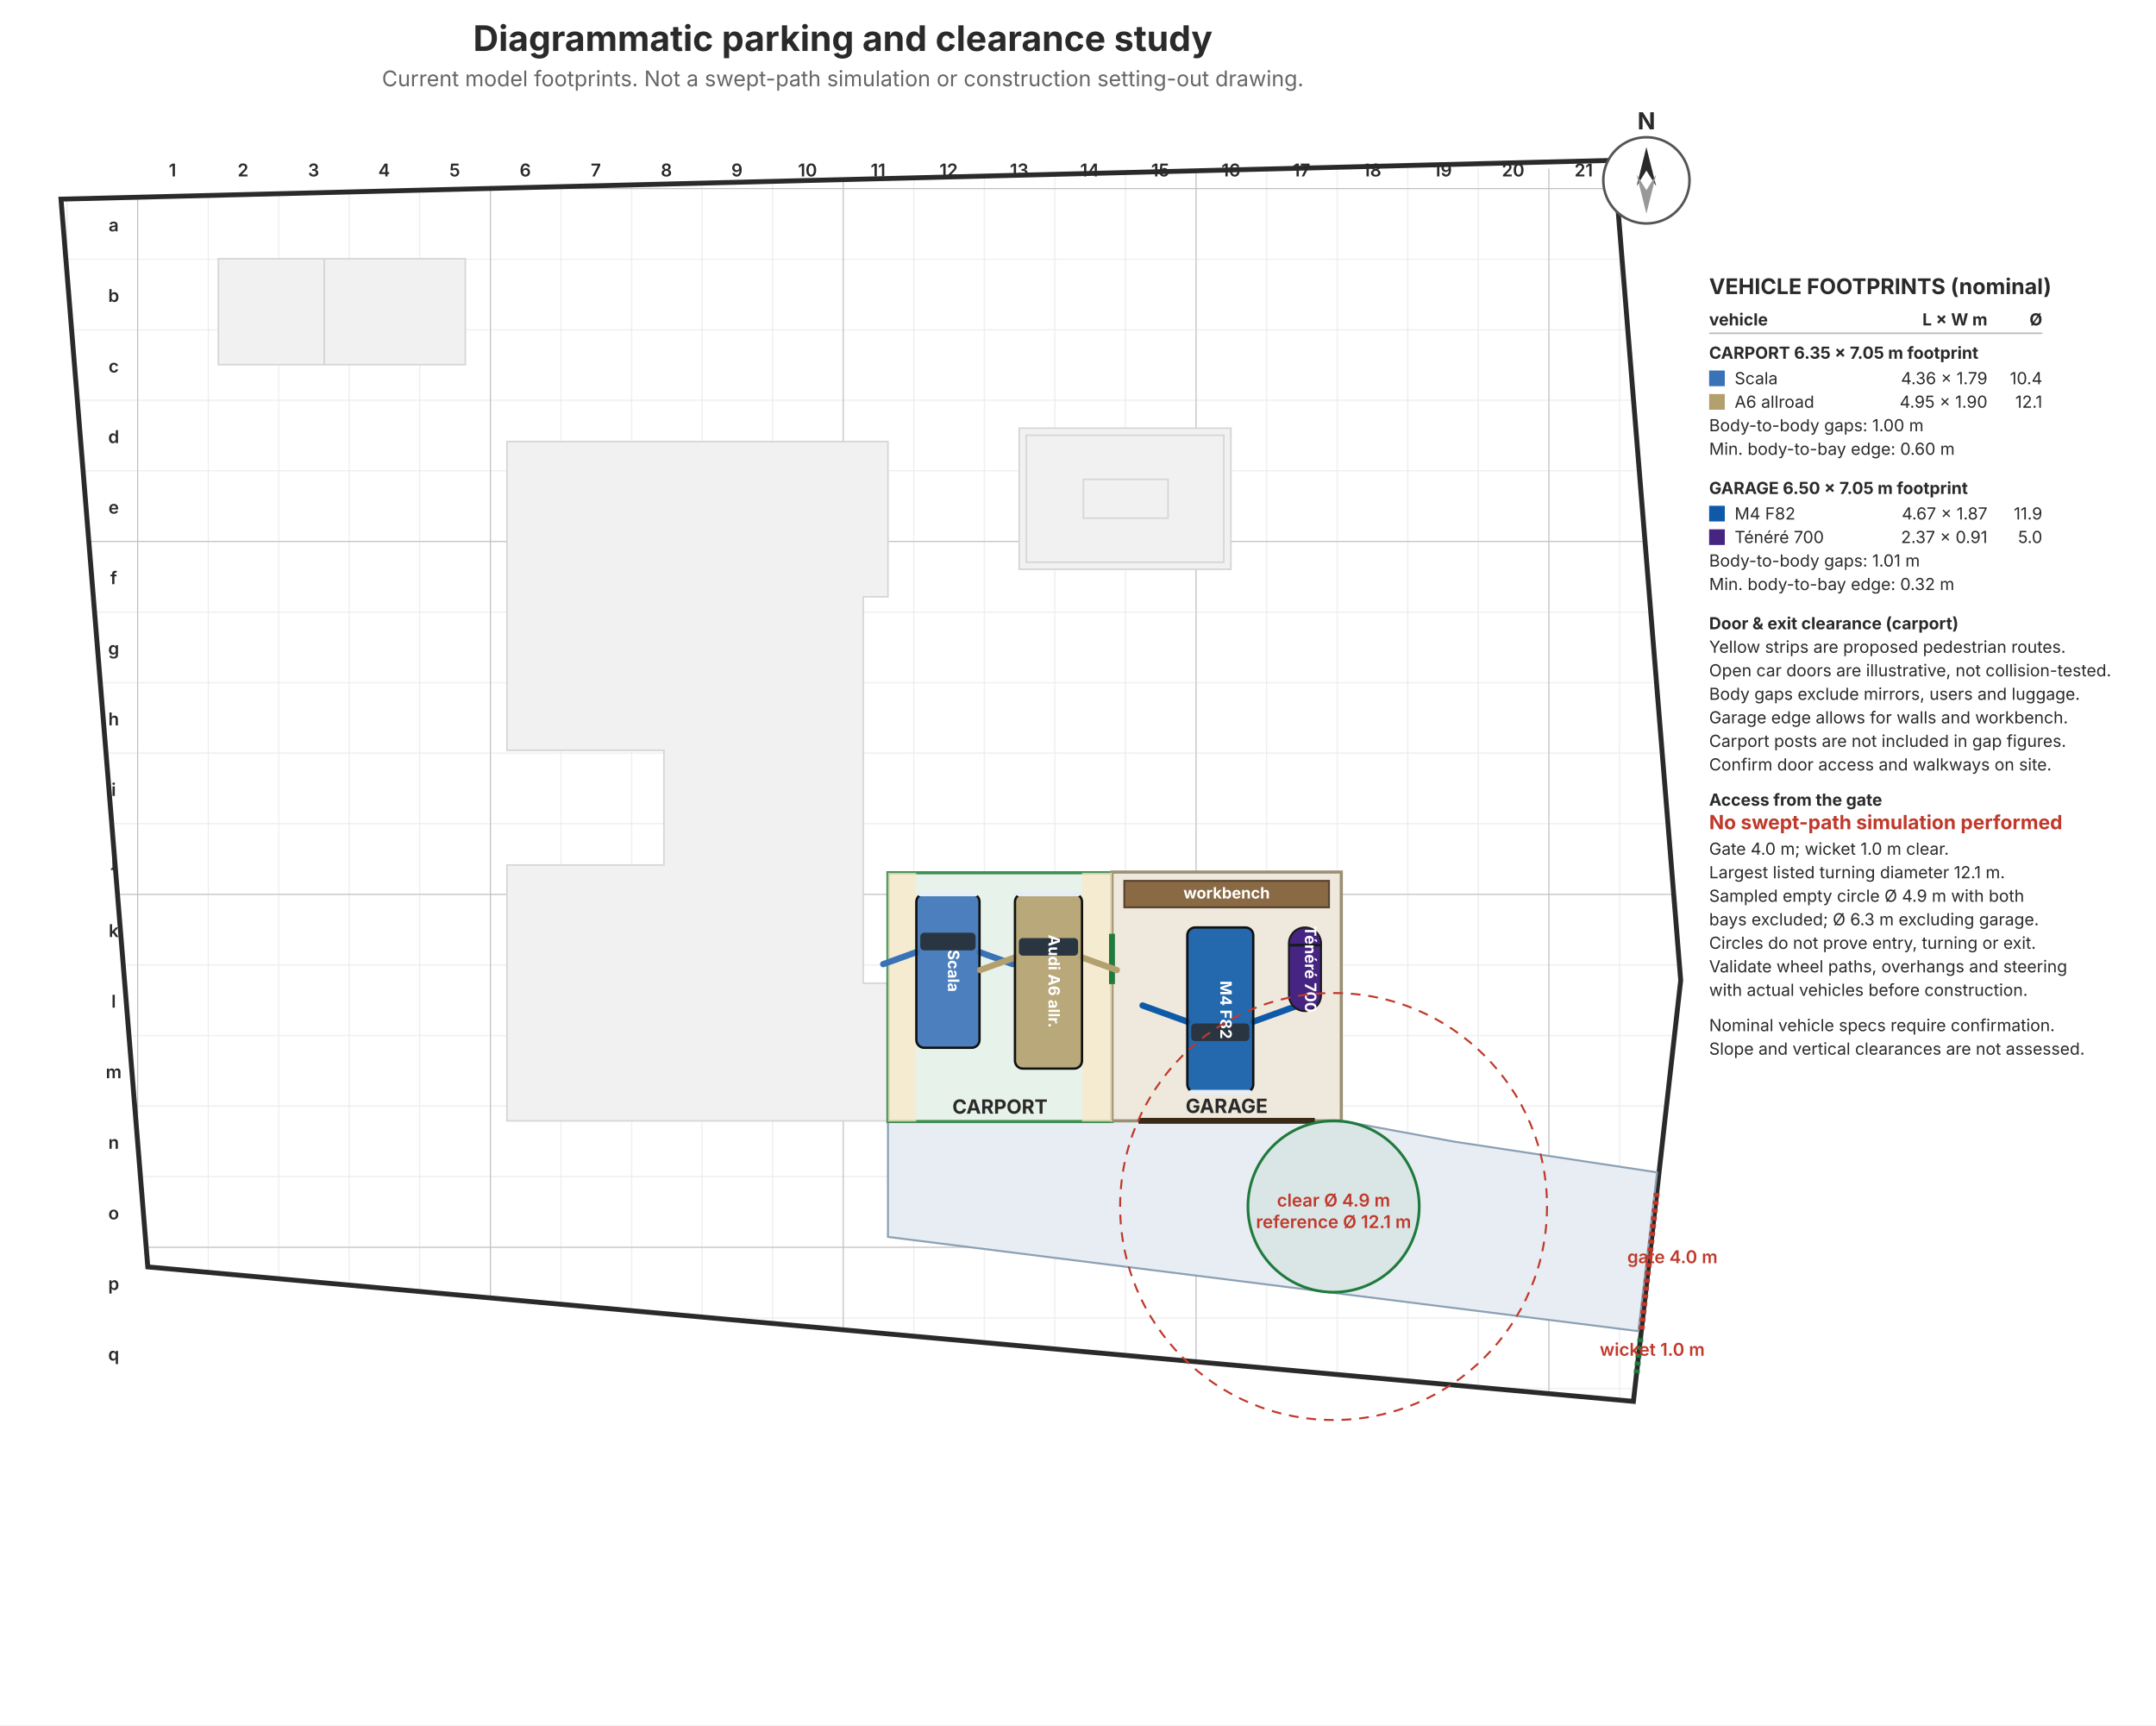
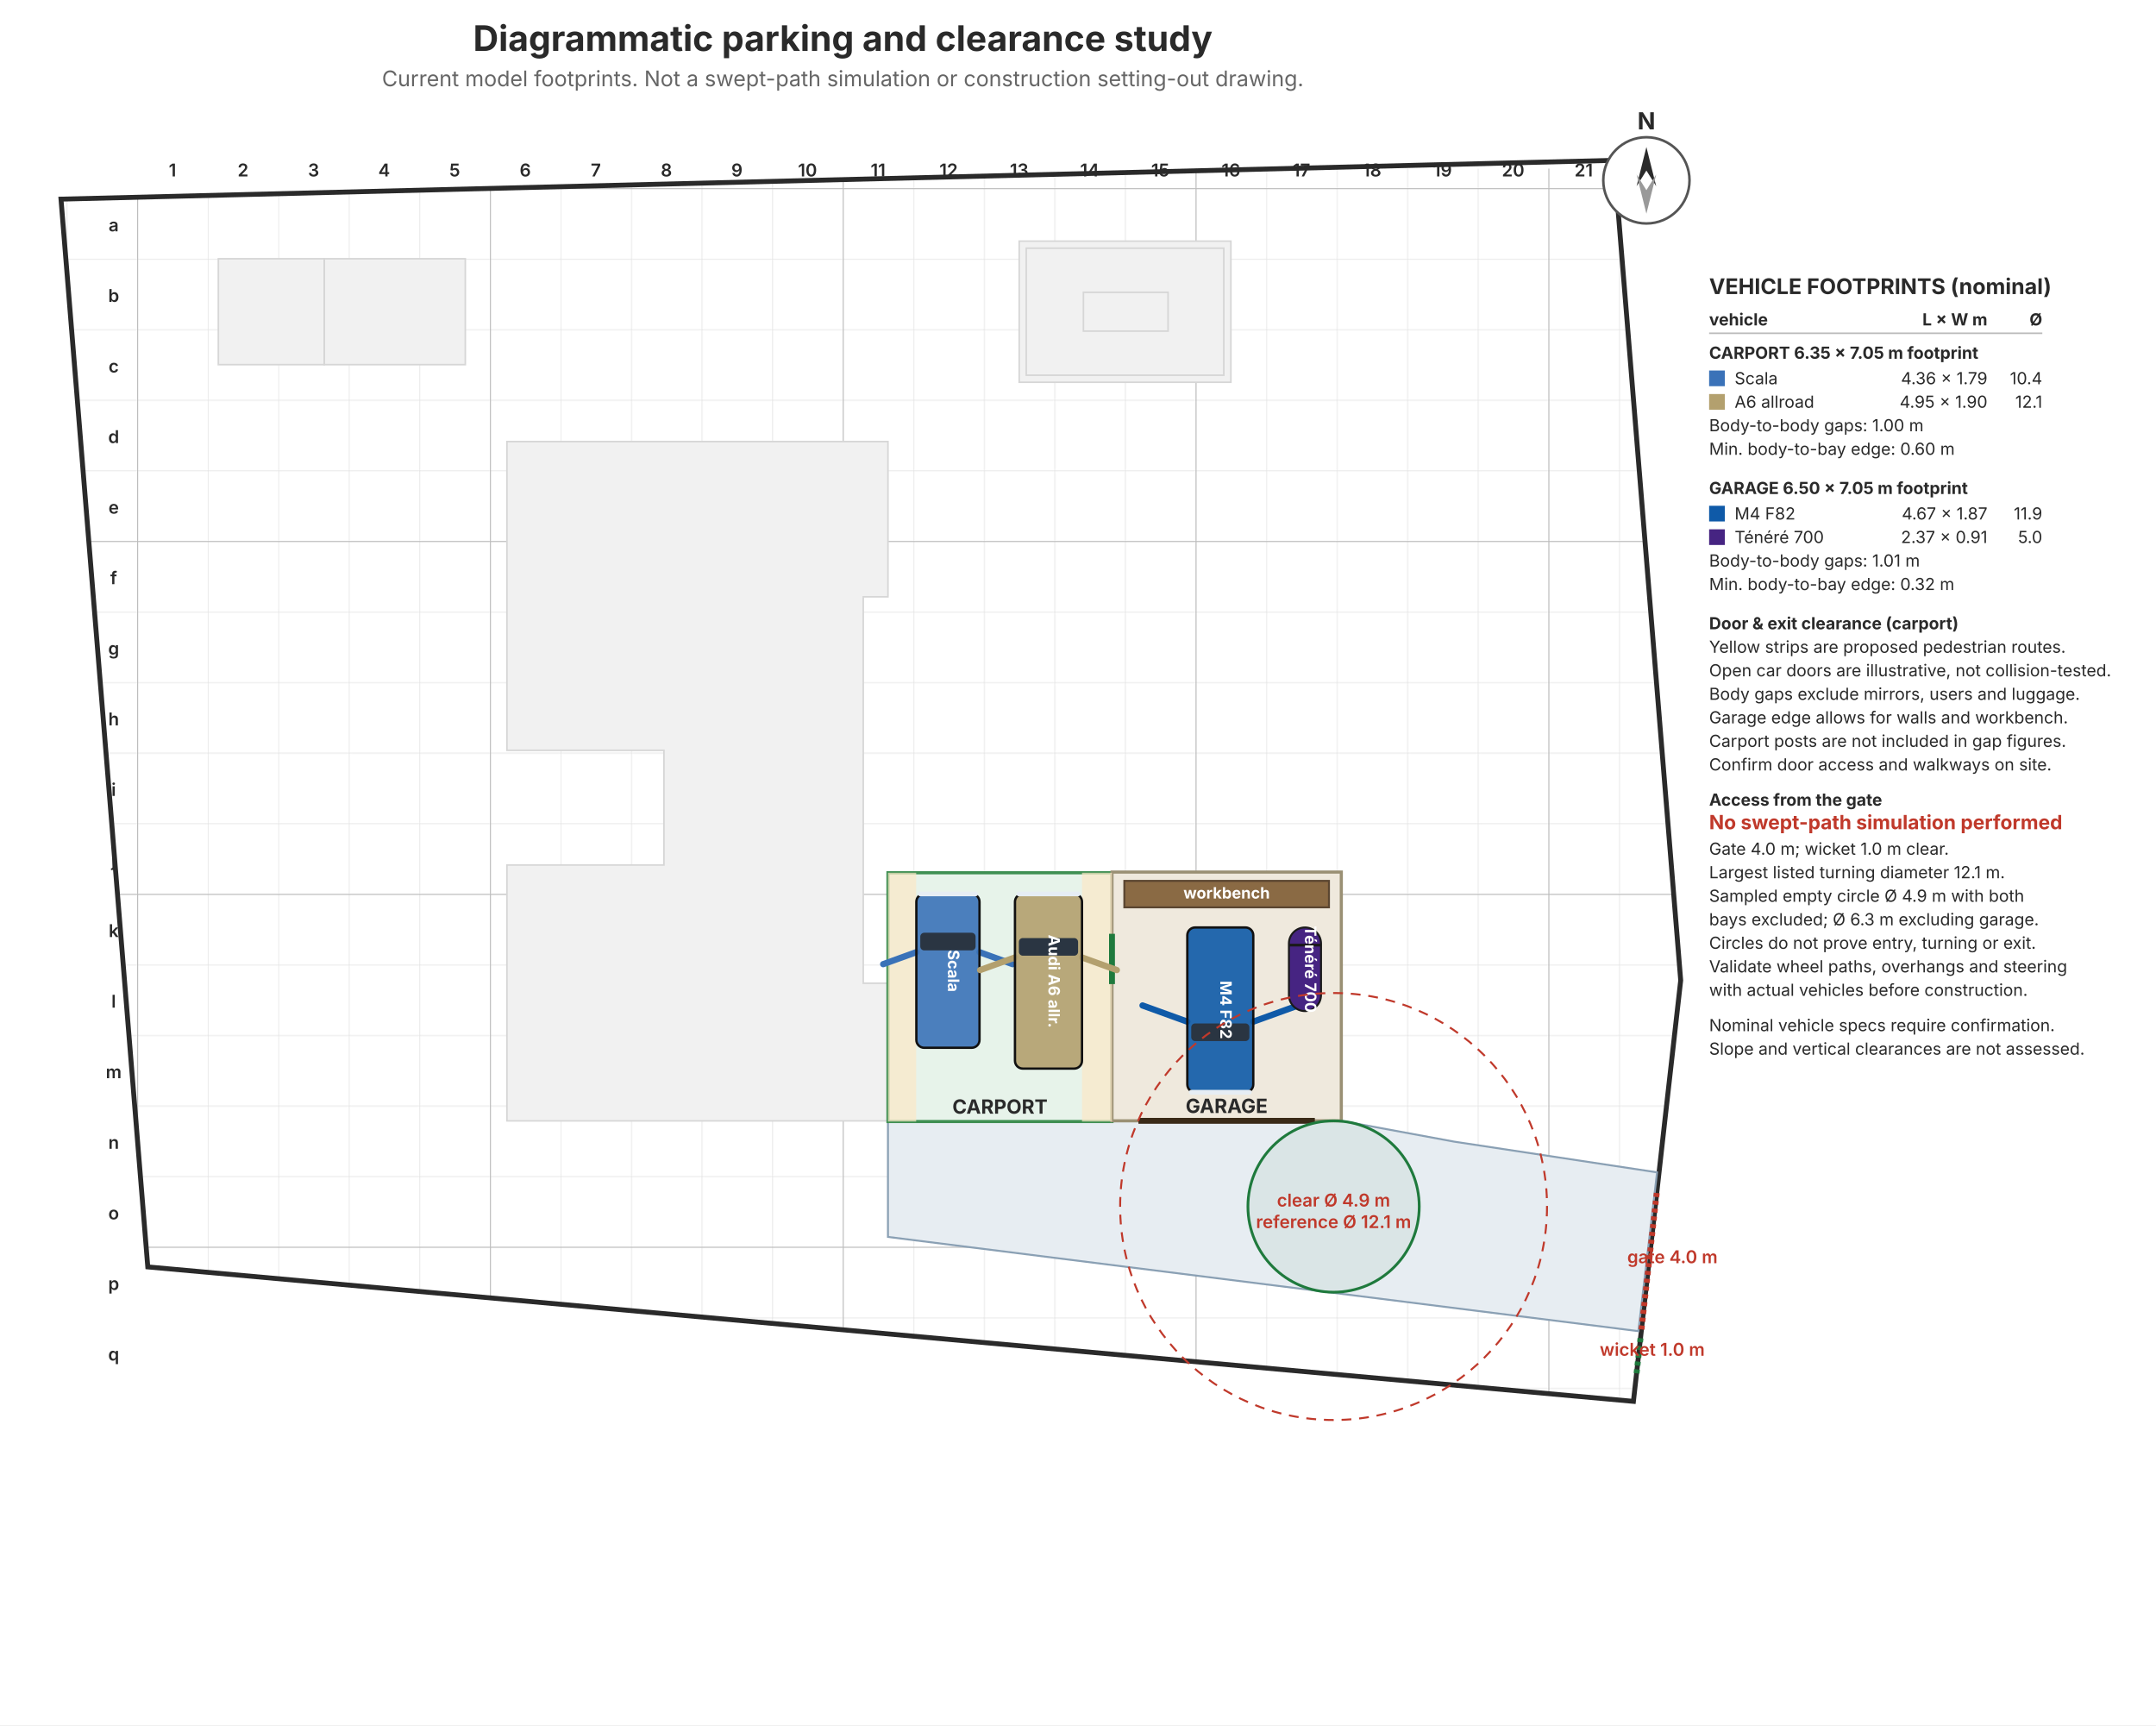
<svg xmlns="http://www.w3.org/2000/svg" viewBox="0 0 1100 880" font-family="-apple-system, BlinkMacSystemFont, sans-serif">
  <defs>
    <pattern id="cg" width="36" height="36" patternUnits="userSpaceOnUse">
      <path d="M 36 0 L 0 0 0 36" fill="none" stroke="#e2e2e2" stroke-width="0.6" />
    </pattern>
    <pattern id="mg" width="180" height="180" patternUnits="userSpaceOnUse">
      <rect width="180" height="180" fill="url(#cg)" />
      <path d="M 180 0 L 0 0 0 180" fill="none" stroke="#bcbcbc" stroke-width="1" />
    </pattern>
    <clipPath id="plot">
      <polygon points="-38.88,5.58 753.48,-14.22 787.5,404.1 779.4,475.74 763.38,618.84 5.4,550.26" />
    </clipPath>
    <marker id="arrow" markerWidth="9" markerHeight="9" refX="7" refY="4.5" orient="auto">
      <path d="M0,0 L9,4.5 L0,9 z" fill="#c0392b" />
    </marker>
  </defs>
  <style>
    text{font-family:-apple-system,sans-serif;fill:#2a2a2a}
    .title{font-size:18px;font-weight:700;text-anchor:middle}
    .sub{font-size:11px;fill:#666;text-anchor:middle}
    .axis{font-size:9px;fill:#777;text-anchor:middle;font-weight:600}
    .bay{font-size:10px;font-weight:700}
    .vlbl{font-size:8px;font-weight:700;fill:#fff}
    .dim{font-size:9px;fill:#c0392b;text-anchor:middle;font-weight:600}
    .ph{font-size:11px;font-weight:700}
    .pt{font-size:8.5px}
    .ok{font-size:10px;font-weight:700;fill:#1f7a3d}
    .bad{font-size:10px;font-weight:700;fill:#c0392b}
  </style>
  <rect width="1100" height="880" fill="white" />
  <text x="430" y="26" class="title">Diagrammatic parking and clearance study</text>
  <text x="430" y="44" class="sub">Current model footprints. Not a swept-path simulation or construction setting-out drawing.</text>
  <g transform="translate(70, 96)">
    <g clip-path="url(#plot)">
      <rect x="-50" y="-10" width="900" height="720" fill="url(#mg)" />
    </g>
    <polygon points="-38.88,5.58 753.48,-14.22 787.5,404.1 779.4,475.74 763.38,618.84 5.4,550.26" fill="none" stroke="#2a2a2a" stroke-width="2.5" />
    <g class="axis">
      <text x="18" y="-6">1</text>
      <text x="54" y="-6">2</text>
      <text x="90" y="-6">3</text>
      <text x="126" y="-6">4</text>
      <text x="162" y="-6">5</text>
      <text x="198" y="-6">6</text>
      <text x="234" y="-6">7</text>
      <text x="270" y="-6">8</text>
      <text x="306" y="-6">9</text>
      <text x="342" y="-6">10</text>
      <text x="378" y="-6">11</text>
      <text x="414" y="-6">12</text>
      <text x="450" y="-6">13</text>
      <text x="486" y="-6">14</text>
      <text x="522" y="-6">15</text>
      <text x="558" y="-6">16</text>
      <text x="594" y="-6">17</text>
      <text x="630" y="-6">18</text>
      <text x="666" y="-6">19</text>
      <text x="702" y="-6">20</text>
      <text x="738" y="-6">21</text>
      <text x="774" y="-6">22</text>
    </g>
    <g class="axis">
      <text x="-12" y="22">a</text>
      <text x="-12" y="58">b</text>
      <text x="-12" y="94">c</text>
      <text x="-12" y="130">d</text>
      <text x="-12" y="166">e</text>
      <text x="-12" y="202">f</text>
      <text x="-12" y="238">g</text>
      <text x="-12" y="274">h</text>
      <text x="-12" y="310">i</text>
      <text x="-12" y="346">j</text>
      <text x="-12" y="382">k</text>
      <text x="-12" y="418">l</text>
      <text x="-12" y="454">m</text>
      <text x="-12" y="490">n</text>
      <text x="-12" y="526">o</text>
      <text x="-12" y="562">p</text>
      <text x="-12" y="598">q</text>
    </g>
    <g clip-path="url(#plot)" fill="#f1f1f1" stroke="#d6d6d6" stroke-width="0.8">
      <polygon points="188.64,129.24 383.04,129.24 383.04,208.44 370.44,208.44 370.44,405.54 383.04,405.54 383.04,475.74 188.64,475.74 188.64,345.24 268.74,345.24 268.74,286.74 188.64,286.74" />
      <rect x="95.4" y="36" width="72" height="54" />
      <rect x="41.4" y="36" width="54" height="54" />
-       <rect x="450" y="122.4" width="108" height="72" />
-       <rect x="453.6" y="126" width="100.8" height="64.8" />
-       <rect x="482.76" y="148.5" width="43.2" height="19.8" />
+       <rect x="450" y="27" width="108" height="72" />
+       <rect x="453.6" y="30.6" width="100.8" height="64.8" />
+       <rect x="482.76" y="53.1" width="43.2" height="19.8" />
    </g>
    <polygon points="383.04,349.2 497.34,349.2 497.34,475.74 614.34,475.74 671.94,486.36 775.44,502.02 765.9,583.02 383.04,534.96" fill="#e7edf2" stroke="#8aa0b4" stroke-width="1" />
    <rect x="383.04" y="349.2" width="114.3" height="126.9" fill="#e7f3ea" stroke="#3f8f52" stroke-width="1.6" />
    <rect x="497.34" y="348.84" width="117" height="126.9" fill="#efe9dd" stroke="#9a9074" stroke-width="1.6" />
    <line x1="510.84" y1="475.74" x2="600.84" y2="475.74" stroke="#3a2a18" stroke-width="3" />
    <text x="440.19" y="472.1" class="bay" fill="#2f6f43" text-anchor="middle">CARPORT</text>
    <text x="555.84" y="471.74" class="bay" fill="#7a6f52" text-anchor="middle">GARAGE</text>
    <rect x="503.64" y="353.34" width="104.4" height="13.5" fill="#8a6a44" stroke="#5a4530" stroke-width="1" />
    <text x="555.84" y="362.34" class="vlbl" text-anchor="middle" fill="#fff">workbench</text>
    <rect x="383.04" y="349.2" width="14.4" height="126.9" fill="#fbe9c7" fill-opacity="0.7" />
    <rect x="482.04" y="349.2" width="15.3" height="126.9" fill="#fbe9c7" fill-opacity="0.7" />
    <line x1="497.34" y1="380.34" x2="497.34" y2="405.99" stroke="#1f7a3d" stroke-width="3" />
    <g transform="translate(413.64,399.24)">
      <line x1="-16.11" y1="-9.54" x2="-33.03" y2="-3.42" stroke="#3a72b8" stroke-width="3.2" stroke-linecap="round" />
      <line x1="16.11" y1="-9.54" x2="33.03" y2="-3.42" stroke="#3a72b8" stroke-width="3.2" stroke-linecap="round" />
      <rect x="-16.11" y="-39.24" width="32.22" height="78.48" rx="4" fill="#3a72b8" fill-opacity="0.9" stroke="#111" stroke-width="1.2" />
      <rect x="-14.11" y="-19.44" width="28.22" height="9" rx="2" fill="#2a3542" />
      <line x1="-14.11" y1="-39.24" x2="14.11" y2="-39.24" stroke="#e6edf4" stroke-width="2.4" stroke-linecap="round" />
    </g>
    <text x="413.64" y="399.24" class="vlbl" text-anchor="middle" transform="rotate(90 413.64 399.24)">Scala</text>
    <g transform="translate(464.94,404.55)">
      <line x1="-17.1" y1="-12.15" x2="-34.866" y2="-5.724" stroke="#b3a06e" stroke-width="3.2" stroke-linecap="round" />
      <line x1="17.1" y1="-12.15" x2="34.866" y2="-5.724" stroke="#b3a06e" stroke-width="3.2" stroke-linecap="round" />
      <rect x="-17.1" y="-44.55" width="34.2" height="89.1" rx="4" fill="#b3a06e" fill-opacity="0.9" stroke="#111" stroke-width="1.2" />
      <rect x="-15.1" y="-22.05" width="30.2" height="9" rx="2" fill="#2a3542" />
      <line x1="-15.1" y1="-44.55" x2="15.1" y2="-44.55" stroke="#e6edf4" stroke-width="2.4" stroke-linecap="round" />
    </g>
    <text x="464.94" y="404.55" class="vlbl" text-anchor="middle" transform="rotate(90 464.94 404.55)">Audi A6 allr.</text>
    <g transform="translate(552.6,419.13)">
      <line x1="-16.83" y1="6.03" x2="-39.672" y2="-2.232" stroke="#0f5aa8" stroke-width="3.2" stroke-linecap="round" />
      <line x1="16.83" y1="6.03" x2="39.672" y2="-2.232" stroke="#0f5aa8" stroke-width="3.2" stroke-linecap="round" />
      <rect x="-16.83" y="-42.03" width="33.66" height="84.06" rx="4" fill="#0f5aa8" fill-opacity="0.9" stroke="#111" stroke-width="1.2" />
      <rect x="-14.83" y="6.93" width="29.66" height="9" rx="2" fill="#2a3542" />
      <line x1="-14.83" y1="42.03" x2="14.83" y2="42.03" stroke="#e6edf4" stroke-width="2.4" stroke-linecap="round" />
    </g>
    <text x="552.6" y="419.13" class="vlbl" text-anchor="middle" transform="rotate(90 552.6 419.13)">M4 F82</text>
    <g transform="translate(595.8,398.43)">
      <rect x="-8.19" y="-21.33" width="16.38" height="42.66" rx="8.19" fill="#462482" stroke="#1a1a1a" stroke-width="1" />
      <line x1="-8.1" y1="-12.33" x2="8.1" y2="-12.33" stroke="#1a1a1a" stroke-width="1.4" />
    </g>
    <text x="595.8" y="398.43" class="vlbl" text-anchor="middle" transform="rotate(90 595.8 398.43)">Ténéré 700</text>
    <line x1="775.28" y1="512.57" x2="767.27" y2="584.13" stroke="#c0392b" stroke-width="3" stroke-dasharray="2,2" />
    <text x="783.28" y="548.35" class="dim" text-anchor="start">gate 4.0 m</text>
    <line id="wicket-clear-opening" x1="766.99" y1="586.63" x2="764.98" y2="604.52" stroke="#1f7a3d" stroke-width="3" stroke-dasharray="2,2" />
    <text x="772.98" y="595.58" class="dim" fill="#1f7a3d" text-anchor="start">wicket 1.0 m</text>
    <circle cx="610.4" cy="519.45" r="108.9" fill="none" stroke="#c0392b" stroke-width="1" stroke-dasharray="5,4" />
    <circle cx="610.4" cy="519.45" r="43.7" fill="#1f7a3d" fill-opacity="0.07" stroke="#1f7a3d" stroke-width="1.4" />
    <text x="610.4" y="519.45" class="dim" fill="#1f7a3d">clear Ø 4.9 m</text>
    <text x="610.4" y="530.45" class="dim">reference Ø 12.1 m</text>
  </g>
  <g transform="translate(840, 92)">
    <circle r="22" fill="white" stroke="#555" stroke-width="1.3" />
    <path d="M 0 -17 L 5 3 L 0 -5 L -5 3 Z" fill="#2a2a2a" />
    <path d="M 0 5 L 5 -3 L 0 17 L -5 -3 Z" fill="#999" />
    <text y="-26" font-size="12" font-weight="700" text-anchor="middle">N</text>
  </g>
  <g transform="translate(872, 150)">
    <text x="0" y="0" class="ph">VEHICLE FOOTPRINTS (nominal)</text>
    <text x="0" y="16" class="pt" font-weight="700" fill="#555">vehicle</text>
    <text x="142" y="16" class="pt" font-weight="700" fill="#555" text-anchor="end">L × W m</text>
    <text x="170" y="16" class="pt" font-weight="700" fill="#555" text-anchor="end">Ø</text>
    <line x1="0" y1="20" x2="170" y2="20" stroke="#bbb" stroke-width="0.8" />
    <text x="0" y="33" class="pt" font-weight="700" fill="#333">CARPORT 6.35 × 7.05 m footprint</text>
    <rect x="0" y="39" width="8" height="8" fill="#3a72b8" />
    <text x="13" y="46" class="pt">Scala</text>
    <text x="142" y="46" class="pt" text-anchor="end">4.36 × 1.79</text>
    <text x="170" y="46" class="pt" text-anchor="end">10.4</text>
    <rect x="0" y="51" width="8" height="8" fill="#b3a06e" />
    <text x="13" y="58" class="pt">A6 allroad</text>
    <text x="142" y="58" class="pt" text-anchor="end">4.95 × 1.90</text>
    <text x="170" y="58" class="pt" text-anchor="end">12.1</text>
    <text x="0" y="70" class="pt">Body-to-body gaps: 1.00 m</text>
    <text x="0" y="82" class="pt">Min. body-to-bay edge: 0.60 m</text>
    <text x="0" y="102" class="pt" font-weight="700" fill="#333">GARAGE 6.50 × 7.05 m footprint</text>
    <rect x="0" y="108" width="8" height="8" fill="#0f5aa8" />
    <text x="13" y="115" class="pt">M4 F82</text>
    <text x="142" y="115" class="pt" text-anchor="end">4.67 × 1.87</text>
    <text x="170" y="115" class="pt" text-anchor="end">11.9</text>
    <rect x="0" y="120" width="8" height="8" fill="#462482" />
    <text x="13" y="127" class="pt">Ténéré 700</text>
    <text x="142" y="127" class="pt" text-anchor="end">2.37 × 0.91</text>
    <text x="170" y="127" class="pt" text-anchor="end">5.0</text>
    <text x="0" y="139" class="pt">Body-to-body gaps: 1.01 m</text>
    <text x="0" y="151" class="pt">Min. body-to-bay edge: 0.32 m</text>
    <text x="0" y="171" class="pt" fill="#444" font-weight="700">Door &amp; exit clearance (carport)</text>
    <text x="0" y="183" class="pt" fill="#555">Yellow strips are proposed pedestrian routes.</text>
    <text x="0" y="195" class="pt" fill="#555">Open car doors are illustrative, not collision-tested.</text>
    <text x="0" y="207" class="pt" fill="#555">Body gaps exclude mirrors, users and luggage.</text>
    <text x="0" y="219" class="pt" fill="#555">Garage edge allows for walls and workbench.</text>
    <text x="0" y="231" class="pt" fill="#555">Carport posts are not included in gap figures.</text>
    <text x="0" y="243" class="pt" fill="#555">Confirm door access and walkways on site.</text>
    <text x="0" y="261" class="pt" fill="#444" font-weight="700">Access from the gate</text>
    <text x="0" y="273" class="bad" font-size="8.5">No swept-path simulation performed</text>
    <text x="0" y="286" class="pt" fill="#555">Gate 4.0 m; wicket 1.0 m clear.</text>
    <text x="0" y="298" class="pt" fill="#555">Largest listed turning diameter 12.1 m.</text>
    <text x="0" y="310" class="pt" fill="#555">Sampled empty circle Ø 4.9 m with both</text>
    <text x="0" y="322" class="pt" fill="#555">bays excluded; Ø 6.3 m excluding garage.</text>
    <text x="0" y="334" class="pt" fill="#555">Circles do not prove entry, turning or exit.</text>
    <text x="0" y="346" class="pt" fill="#555">Validate wheel paths, overhangs and steering</text>
    <text x="0" y="358" class="pt" fill="#555">with actual vehicles before construction.</text>
    <text x="0" y="376" class="pt" fill="#888">Nominal vehicle specs require confirmation.</text>
    <text x="0" y="388" class="pt" fill="#888">Slope and vertical clearances are not assessed.</text>
  </g>
</svg>
